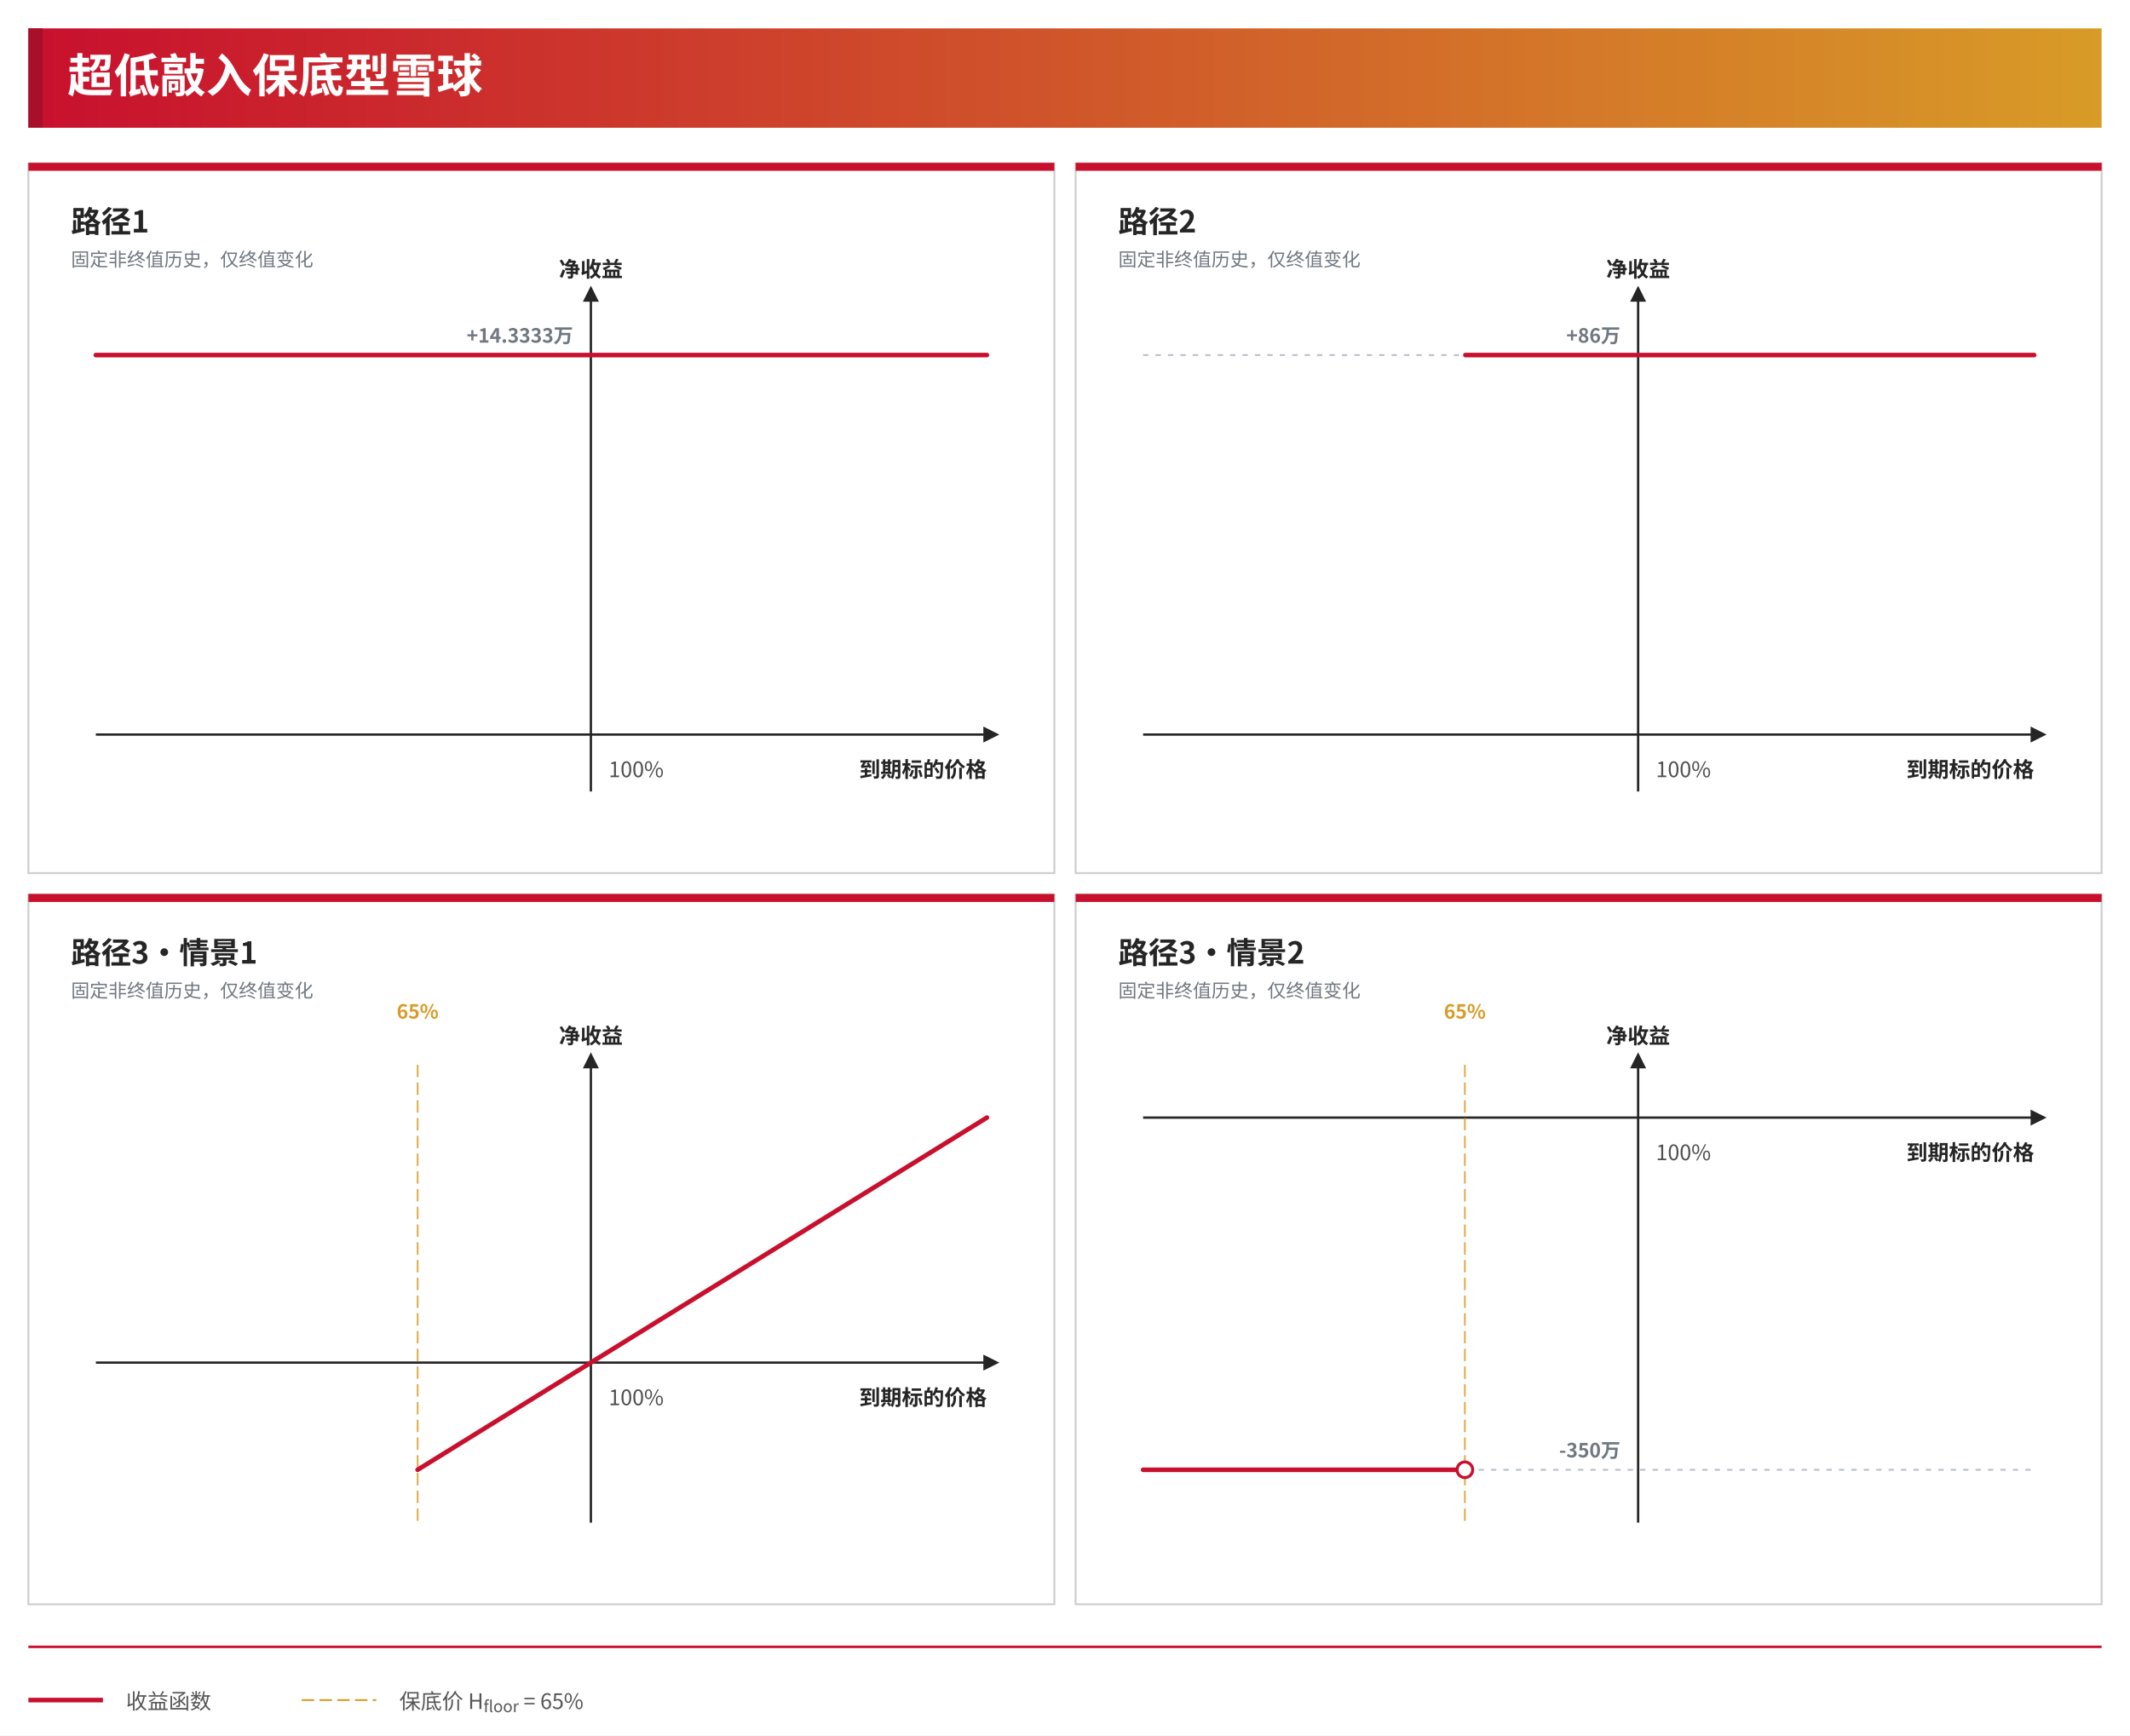
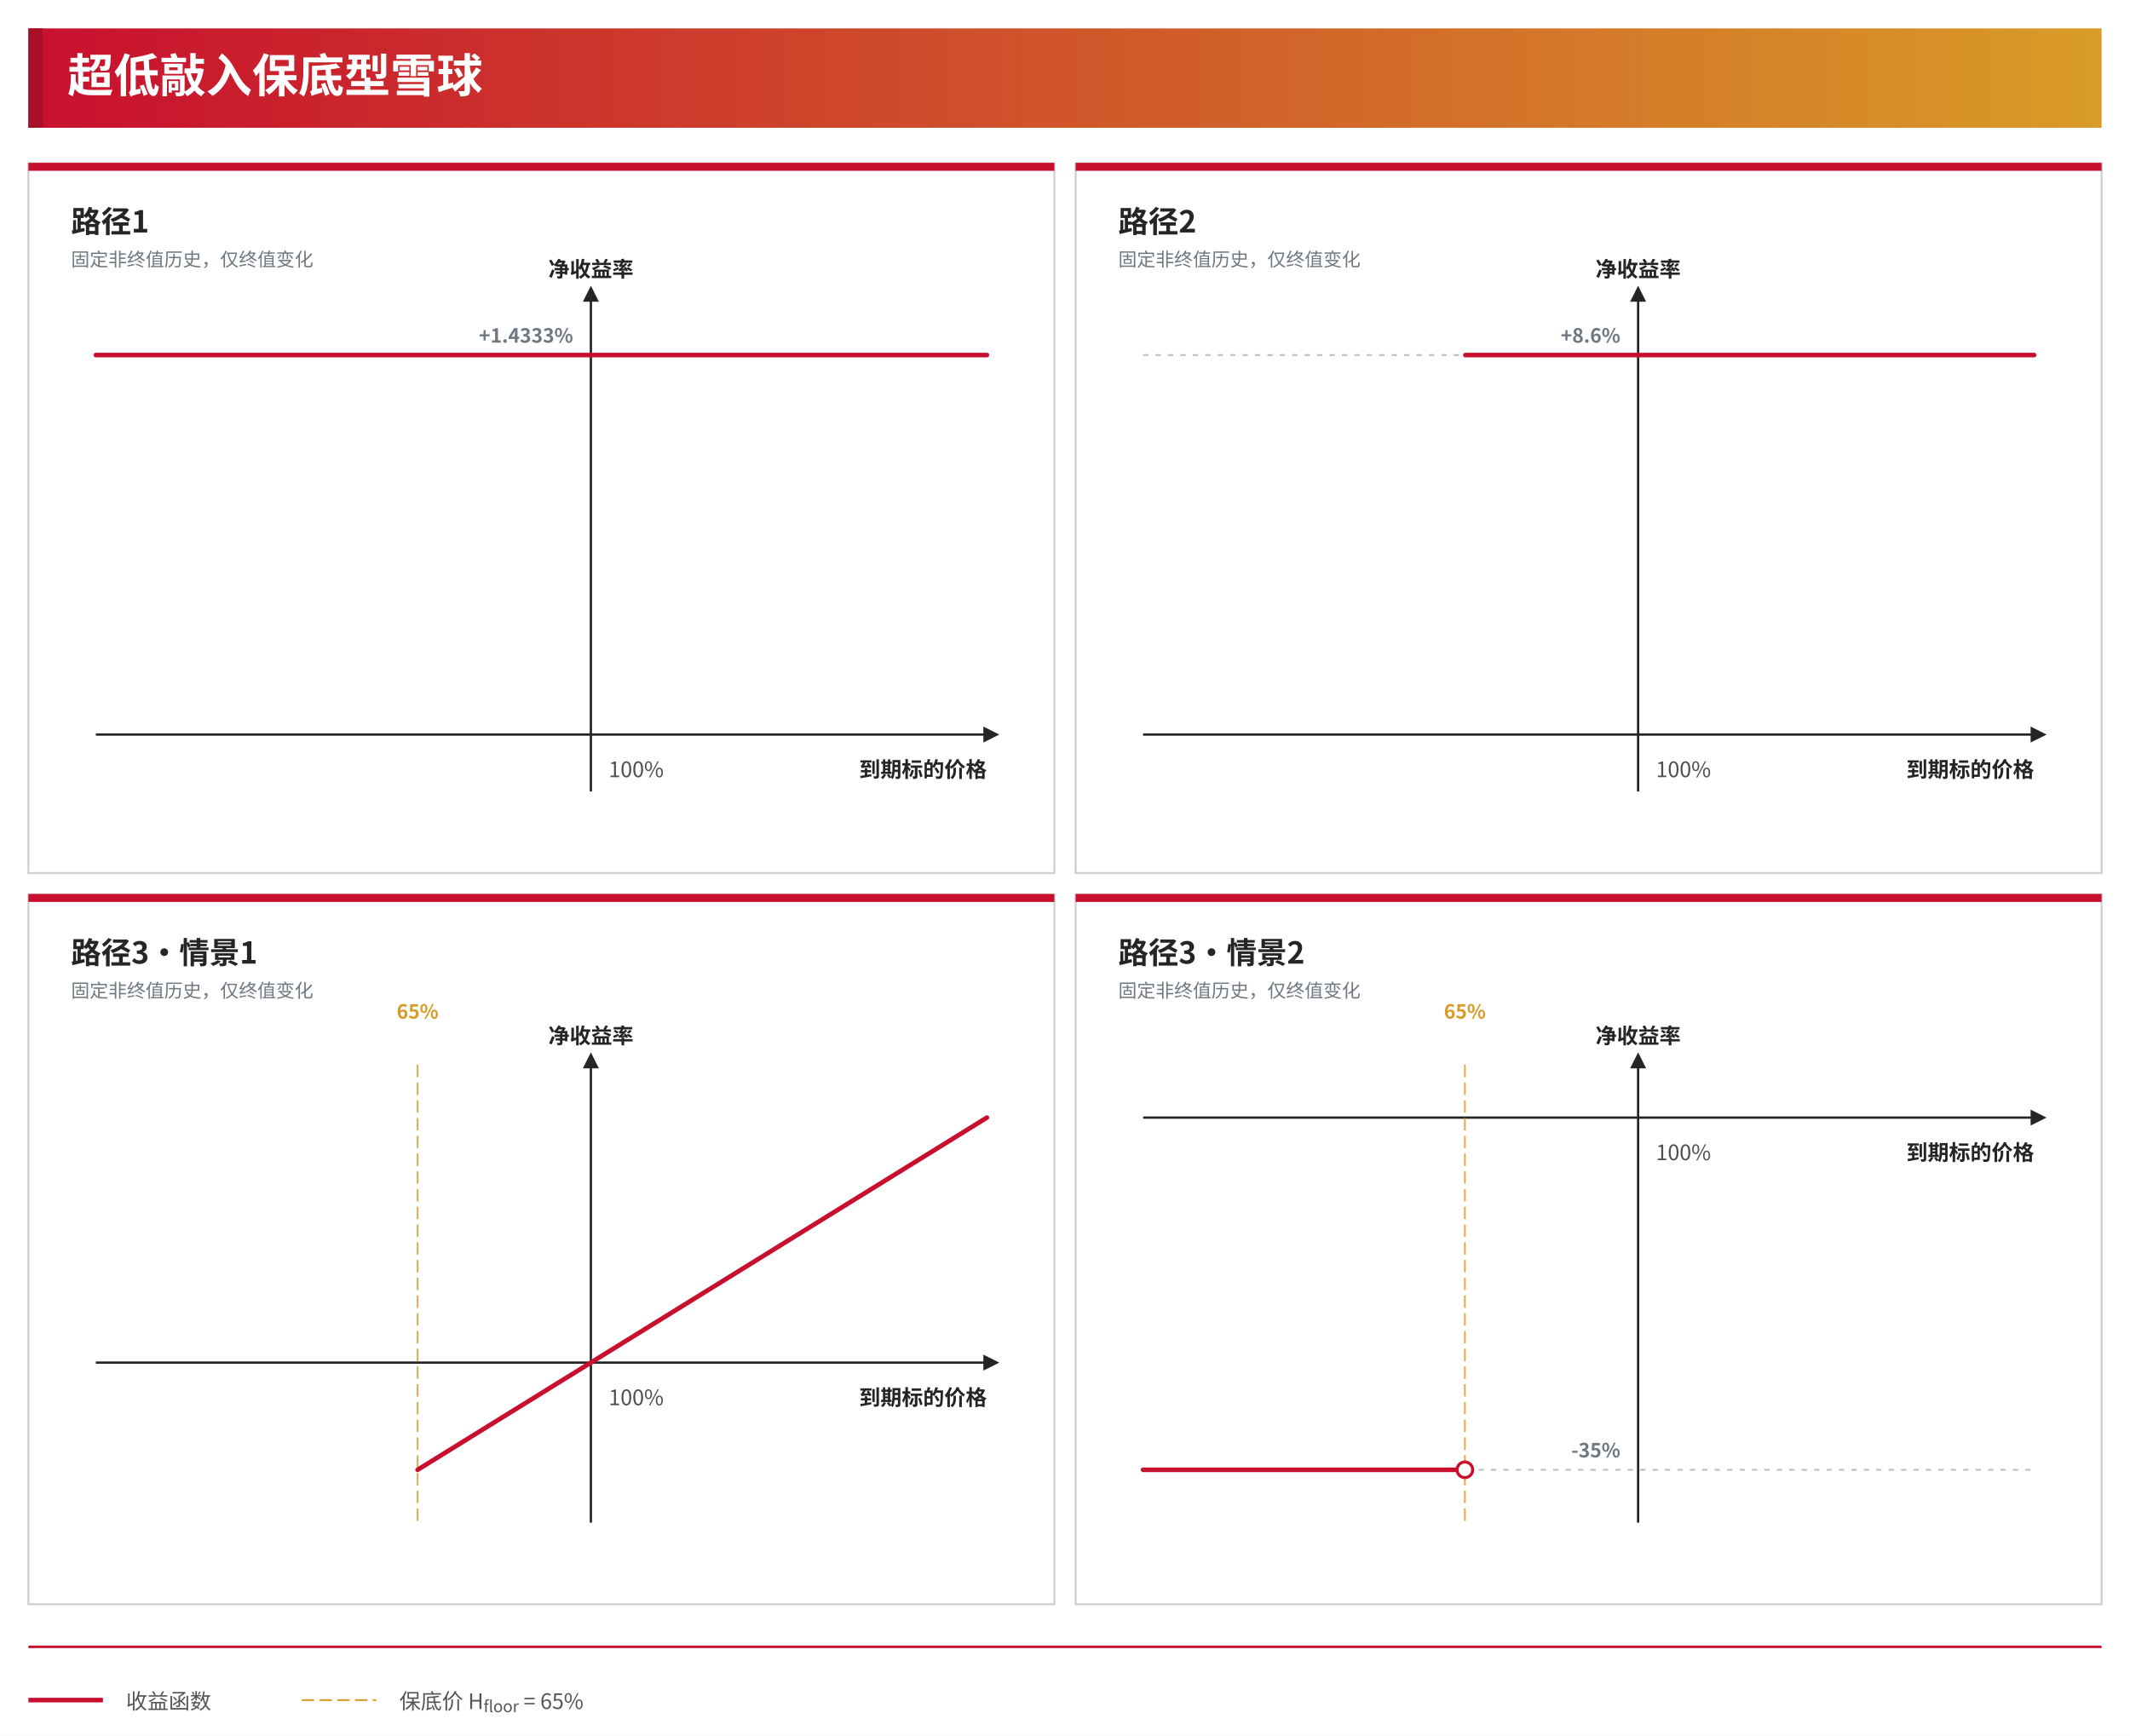
<svg xmlns="http://www.w3.org/2000/svg" width="1200" height="978" viewBox="0 0 1200 978" role="img" aria-labelledby="title desc">
  <defs>
    <linearGradient id="everbright-red-gold" x1="0" y1="0" x2="1" y2="0">
      <stop offset="0" stop-color="#C8102E" />
      <stop offset="1" stop-color="#D89B27" />
    </linearGradient>
    <style>
  .cn{font-family:"PingFang SC","Microsoft YaHei","Noto Sans CJK SC",Arial,sans-serif}.card{fill:#fff;stroke:#CFCFCF;stroke-width:1.1}.card-accent{stroke:#C8102E;stroke-width:4.5}.scenario-no{font-size:17px;font-weight:700;fill:#252525}.scenario-note{font-size:10.5px;fill:#6F7780}.axis-title{font-size:12px;font-weight:600;fill:#252525}.reference-label,.range-label{font-size:12px;fill:#4F4F4F}.axis{stroke:#252525;stroke-width:1.3}.axis-arrow{fill:#252525}.threshold{stroke-width:1;opacity:.82}.threshold-value{font-size:11px;font-weight:700}.payoff-guide{stroke:#B9BEC7;stroke-width:1;stroke-dasharray:3 4}.payoff-level-label{font-size:11px;font-weight:600;fill:#6F7780}.payoff-line{fill:none;stroke:#C8102E;stroke-width:2.6;stroke-linecap:round;stroke-linejoin:round}.payoff-jump{stroke:#C8102E;stroke-width:1.4;stroke-dasharray:4 3;fill:none}.curve-turn{fill:#6B3FA0;stroke:#fff;stroke-width:1.2}.curve-endpoint{stroke:#C8102E;stroke-width:1.7}.curve-endpoint.open{fill:#fff}.curve-endpoint.closed{fill:#C8102E}.global-legend{font-size:12px;fill:#555}.global-legend .token-sub{font-size:9px}
  </style>
  </defs>
  <rect width="1200" height="978" fill="#fff" />
  <rect x="16" y="16" width="1168" height="56" fill="url(#everbright-red-gold)" />
  <rect x="16" y="16" width="8" height="56" fill="#A80F28" />
  <text class="cn" x="38" y="52" fill="#fff" font-size="26" font-weight="700">超低敲入保底型雪球</text>
  <g data-path-card="0">
    <defs>
      <clipPath id="payoffer-card-clip-0">
        <rect x="20" y="96" width="570" height="392" />
      </clipPath>
    </defs>
    <rect class="card" x="16" y="92" width="578" height="400" />
    <line class="card-accent" x1="16" y1="94" x2="594" y2="94" />
    <g clip-path="url(#payoffer-card-clip-0)">
      <text class="cn scenario-no" x="40" y="131">路径1</text>
      <text class="cn scenario-note" x="40" y="150">固定非终值历史，仅终值变化</text>
      <line class="payoff-guide" x1="54" y1="200.077" x2="556" y2="200.077" />
-       <text class="cn payoff-level-label" x="322.889" y="193.077" text-anchor="end">+14.3333万</text>
+       <text class="cn payoff-level-label" x="322.889" y="193.077" text-anchor="end">+1.4333%</text>
      <line class="axis" x1="54" y1="413.923" x2="556" y2="413.923" />
      <line class="axis" x1="332.889" y1="168" x2="332.889" y2="446" />
      <path class="axis-arrow" d="M332.889 161 L328.389 170 L337.389 170 Z" />
      <path class="axis-arrow" d="M563 413.923 L554 409.423 L554 418.423 Z" />
      <path class="payoff-line" d="M54 200.077 L64.681 200.077 L75.362 200.077 L86.043 200.077 L96.723 200.077 L107.404 200.077 L118.085 200.077 L128.766 200.077 L139.447 200.077 L150.128 200.077 L160.809 200.077 L171.489 200.077 L182.17 200.077 L192.851 200.077 L203.532 200.077 L214.213 200.077 L224.894 200.077 L235.575 200.077 L246.255 200.077 L256.936 200.077 L267.617 200.077 L278.298 200.077 L288.979 200.077 L299.66 200.077 L310.34 200.077 L321.021 200.077 L331.702 200.077 L342.383 200.077 L353.064 200.077 L363.745 200.077 L374.425 200.077 L385.106 200.077 L395.787 200.077 L406.468 200.077 L417.149 200.077 L427.83 200.077 L438.511 200.077 L449.192 200.077 L459.872 200.077 L470.553 200.077 L481.234 200.077 L491.915 200.077 L502.596 200.077 L513.277 200.077 L523.957 200.077 L534.638 200.077 L545.319 200.077 L556 200.077" />
-       <text class="cn axis-title" x="332.889" y="156" text-anchor="middle">净收益</text>
+       <text class="cn axis-title" x="332.889" y="156" text-anchor="middle">净收益率</text>
      <text class="cn reference-label" x="342.889" y="437.923" text-anchor="start">100%</text>
      <text class="cn axis-title" x="556" y="437.923" text-anchor="end">到期标的价格</text>
    </g>
  </g>
  <g data-path-card="1">
    <defs>
      <clipPath id="payoffer-card-clip-1">
        <rect x="610" y="96" width="570" height="392" />
      </clipPath>
    </defs>
    <rect class="card" x="606" y="92" width="578" height="400" />
    <line class="card-accent" x1="606" y1="94" x2="1184" y2="94" />
    <g clip-path="url(#payoffer-card-clip-1)">
      <text class="cn scenario-no" x="630" y="131">路径2</text>
      <text class="cn scenario-note" x="630" y="150">固定非终值历史，仅终值变化</text>
      <line class="payoff-guide" x1="644" y1="200.077" x2="1146" y2="200.077" />
-       <text class="cn payoff-level-label" x="912.889" y="193.077" text-anchor="end">+86万</text>
+       <text class="cn payoff-level-label" x="912.889" y="193.077" text-anchor="end">+8.6%</text>
      <line class="axis" x1="644" y1="413.923" x2="1146" y2="413.923" />
      <line class="axis" x1="922.889" y1="168" x2="922.889" y2="446" />
      <path class="axis-arrow" d="M922.889 161 L918.389 170 L927.389 170 Z" />
      <path class="axis-arrow" d="M1153 413.923 L1144 409.423 L1144 418.423 Z" />
      <path class="payoff-line" d="M825.574 200.077 L836.255 200.077 L846.936 200.077 L857.617 200.077 L868.298 200.077 L878.979 200.077 L889.66 200.077 L900.34 200.077 L911.021 200.077 L921.702 200.077 L932.383 200.077 L943.064 200.077 L953.745 200.077 L964.426 200.077 L975.106 200.077 L985.787 200.077 L996.468 200.077 L1007.149 200.077 L1017.83 200.077 L1028.511 200.077 L1039.191 200.077 L1049.872 200.077 L1060.553 200.077 L1071.234 200.077 L1081.915 200.077 L1092.596 200.077 L1103.277 200.077 L1113.957 200.077 L1124.638 200.077 L1135.319 200.077 L1146 200.077" />
-       <text class="cn axis-title" x="922.889" y="156" text-anchor="middle">净收益</text>
+       <text class="cn axis-title" x="922.889" y="156" text-anchor="middle">净收益率</text>
      <text class="cn reference-label" x="932.889" y="437.923" text-anchor="start">100%</text>
      <text class="cn axis-title" x="1146" y="437.923" text-anchor="end">到期标的价格</text>
    </g>
  </g>
  <g data-path-card="2">
    <defs>
      <clipPath id="payoffer-card-clip-2">
        <rect x="20" y="508" width="570" height="392" />
      </clipPath>
    </defs>
    <rect class="card" x="16" y="504" width="578" height="400" />
    <line class="card-accent" x1="16" y1="506" x2="594" y2="506" />
    <g clip-path="url(#payoffer-card-clip-2)">
      <text class="cn scenario-no" x="40" y="543">路径3·情景1</text>
      <text class="cn scenario-note" x="40" y="562">固定非终值历史，仅终值变化</text>
      <line class="axis" x1="54" y1="767.829" x2="556" y2="767.829" />
      <line class="axis" x1="332.889" y1="600" x2="332.889" y2="858" />
      <path class="axis-arrow" d="M332.889 593 L328.389 602 L337.389 602 Z" />
      <path class="axis-arrow" d="M563 767.829 L554 763.329 L554 772.329 Z" />
      <line class="threshold" style="stroke:#D89B27;stroke-dasharray:7 3" x1="235.278" y1="600" x2="235.278" y2="858" />
      <text class="cn threshold-value" x="235.278" y="574" text-anchor="middle" style="fill:#D89B27">65%</text>
      <path class="payoff-line" d="M235.278 828.231 L242.102 824.008 L248.925 819.786 L255.749 815.563 L262.573 811.34 L269.397 807.118 L276.221 802.895 L283.045 798.673 L289.869 794.45 L296.693 790.227 L303.517 786.005 L310.34 781.782 L317.164 777.56 L323.988 773.337 L330.812 769.115 L337.636 764.892 L344.46 760.669 L351.284 756.447 L358.108 752.224 L364.931 748.002 L371.755 743.779 L378.579 739.557 L385.403 735.334 L392.227 731.111 L399.051 726.889 L405.875 722.666 L412.699 718.443 L419.522 714.221 L426.346 709.998 L433.17 705.776 L439.994 701.553 L446.818 697.331 L453.642 693.108 L460.466 688.885 L467.29 684.663 L474.113 680.44 L480.937 676.218 L487.761 671.995 L494.585 667.773 L501.409 663.55 L508.233 659.327 L515.057 655.105 L521.881 650.882 L528.705 646.66 L535.528 642.437 L542.352 638.214 L549.176 633.992 L556 629.769" />
-       <text class="cn axis-title" x="332.889" y="588" text-anchor="middle">净收益</text>
+       <text class="cn axis-title" x="332.889" y="588" text-anchor="middle">净收益率</text>
      <text class="cn reference-label" x="342.889" y="791.829" text-anchor="start">100%</text>
      <text class="cn axis-title" x="556" y="791.829" text-anchor="end">到期标的价格</text>
    </g>
  </g>
  <g data-path-card="3">
    <defs>
      <clipPath id="payoffer-card-clip-3">
        <rect x="610" y="508" width="570" height="392" />
      </clipPath>
    </defs>
    <rect class="card" x="606" y="504" width="578" height="400" />
    <line class="card-accent" x1="606" y1="506" x2="1184" y2="506" />
    <g clip-path="url(#payoffer-card-clip-3)">
      <text class="cn scenario-no" x="630" y="543">路径3·情景2</text>
      <text class="cn scenario-note" x="630" y="562">固定非终值历史，仅终值变化</text>
      <line class="payoff-guide" x1="644" y1="828.231" x2="1146" y2="828.231" />
-       <text class="cn payoff-level-label" x="912.889" y="821.231" text-anchor="end">-350万</text>
+       <text class="cn payoff-level-label" x="912.889" y="821.231" text-anchor="end">-35%</text>
      <line class="axis" x1="644" y1="629.769" x2="1146" y2="629.769" />
      <line class="axis" x1="922.889" y1="600" x2="922.889" y2="858" />
      <path class="axis-arrow" d="M922.889 593 L918.389 602 L927.389 602 Z" />
      <path class="axis-arrow" d="M1153 629.769 L1144 625.269 L1144 634.269 Z" />
      <line class="threshold" style="stroke:#D89B27;stroke-dasharray:7 3" x1="825.278" y1="600" x2="825.278" y2="858" />
      <text class="cn threshold-value" x="825.278" y="574" text-anchor="middle" style="fill:#D89B27">65%</text>
      <path class="payoff-line" d="M644 828.231 L647.857 828.231 L651.714 828.231 L655.571 828.231 L659.428 828.231 L663.285 828.231 L667.142 828.231 L670.999 828.231 L674.856 828.231 L678.713 828.231 L682.57 828.231 L686.427 828.231 L690.284 828.231 L694.141 828.231 L697.998 828.231 L701.855 828.231 L705.712 828.231 L709.569 828.231 L713.426 828.231 L717.283 828.231 L721.139 828.231 L724.996 828.231 L728.853 828.231 L732.71 828.231 L736.567 828.231 L740.424 828.231 L744.281 828.231 L748.138 828.231 L751.995 828.231 L755.852 828.231 L759.709 828.231 L763.566 828.231 L767.423 828.231 L771.28 828.231 L775.137 828.231 L778.994 828.231 L782.851 828.231 L786.708 828.231 L790.565 828.231 L794.422 828.231 L798.279 828.231 L802.136 828.231 L805.993 828.231 L809.85 828.231 L813.707 828.231 L817.564 828.231 L821.421 828.231 L825.278 828.231" />
      <circle class="curve-endpoint open" cx="825.278" cy="828.231" r="4.4" />
-       <text class="cn axis-title" x="922.889" y="588" text-anchor="middle">净收益</text>
+       <text class="cn axis-title" x="922.889" y="588" text-anchor="middle">净收益率</text>
      <text class="cn reference-label" x="932.889" y="653.769" text-anchor="start">100%</text>
      <text class="cn axis-title" x="1146" y="653.769" text-anchor="end">到期标的价格</text>
    </g>
  </g>
  <line x1="16" y1="928" x2="1184" y2="928" stroke="#C8102E" stroke-width="1.4" />
  <g class="cn" data-global-legend="true">
    <line x1="16" y1="958" x2="58" y2="958" stroke="#C8102E" stroke-width="2.6" />
    <text class="global-legend" x="71" y="963">收益函数</text>
    <line x1="170" y1="958" x2="212" y2="958" stroke="#D89B27" stroke-width="1" stroke-dasharray="7 3" />
    <text class="global-legend" x="225" y="963">保底价 <tspan class="legend-token">H<tspan class="token-sub" baseline-shift="sub">floor</tspan>
      </tspan> = 65%</text>
  </g>
</svg>
